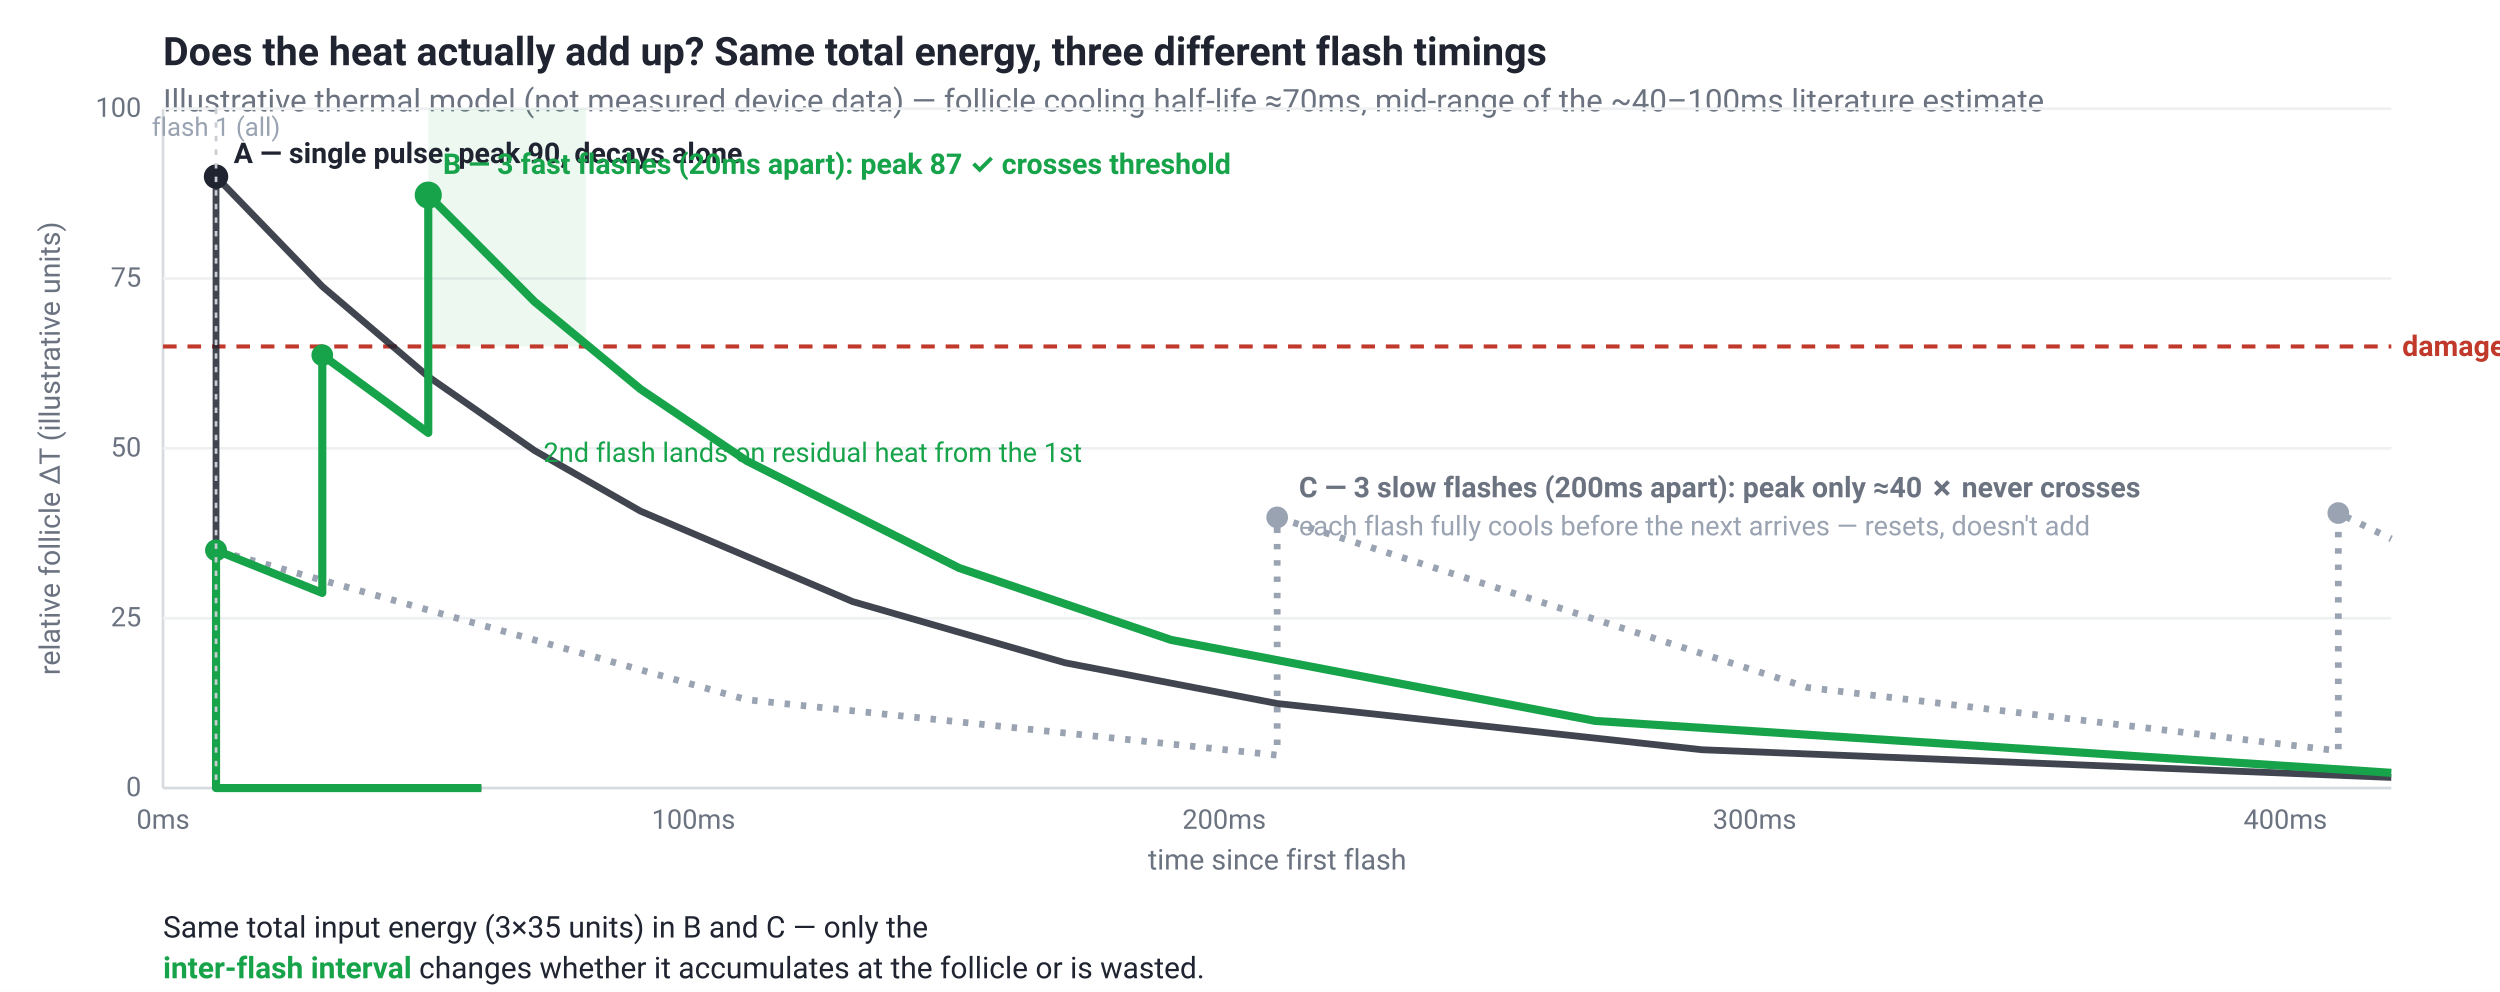
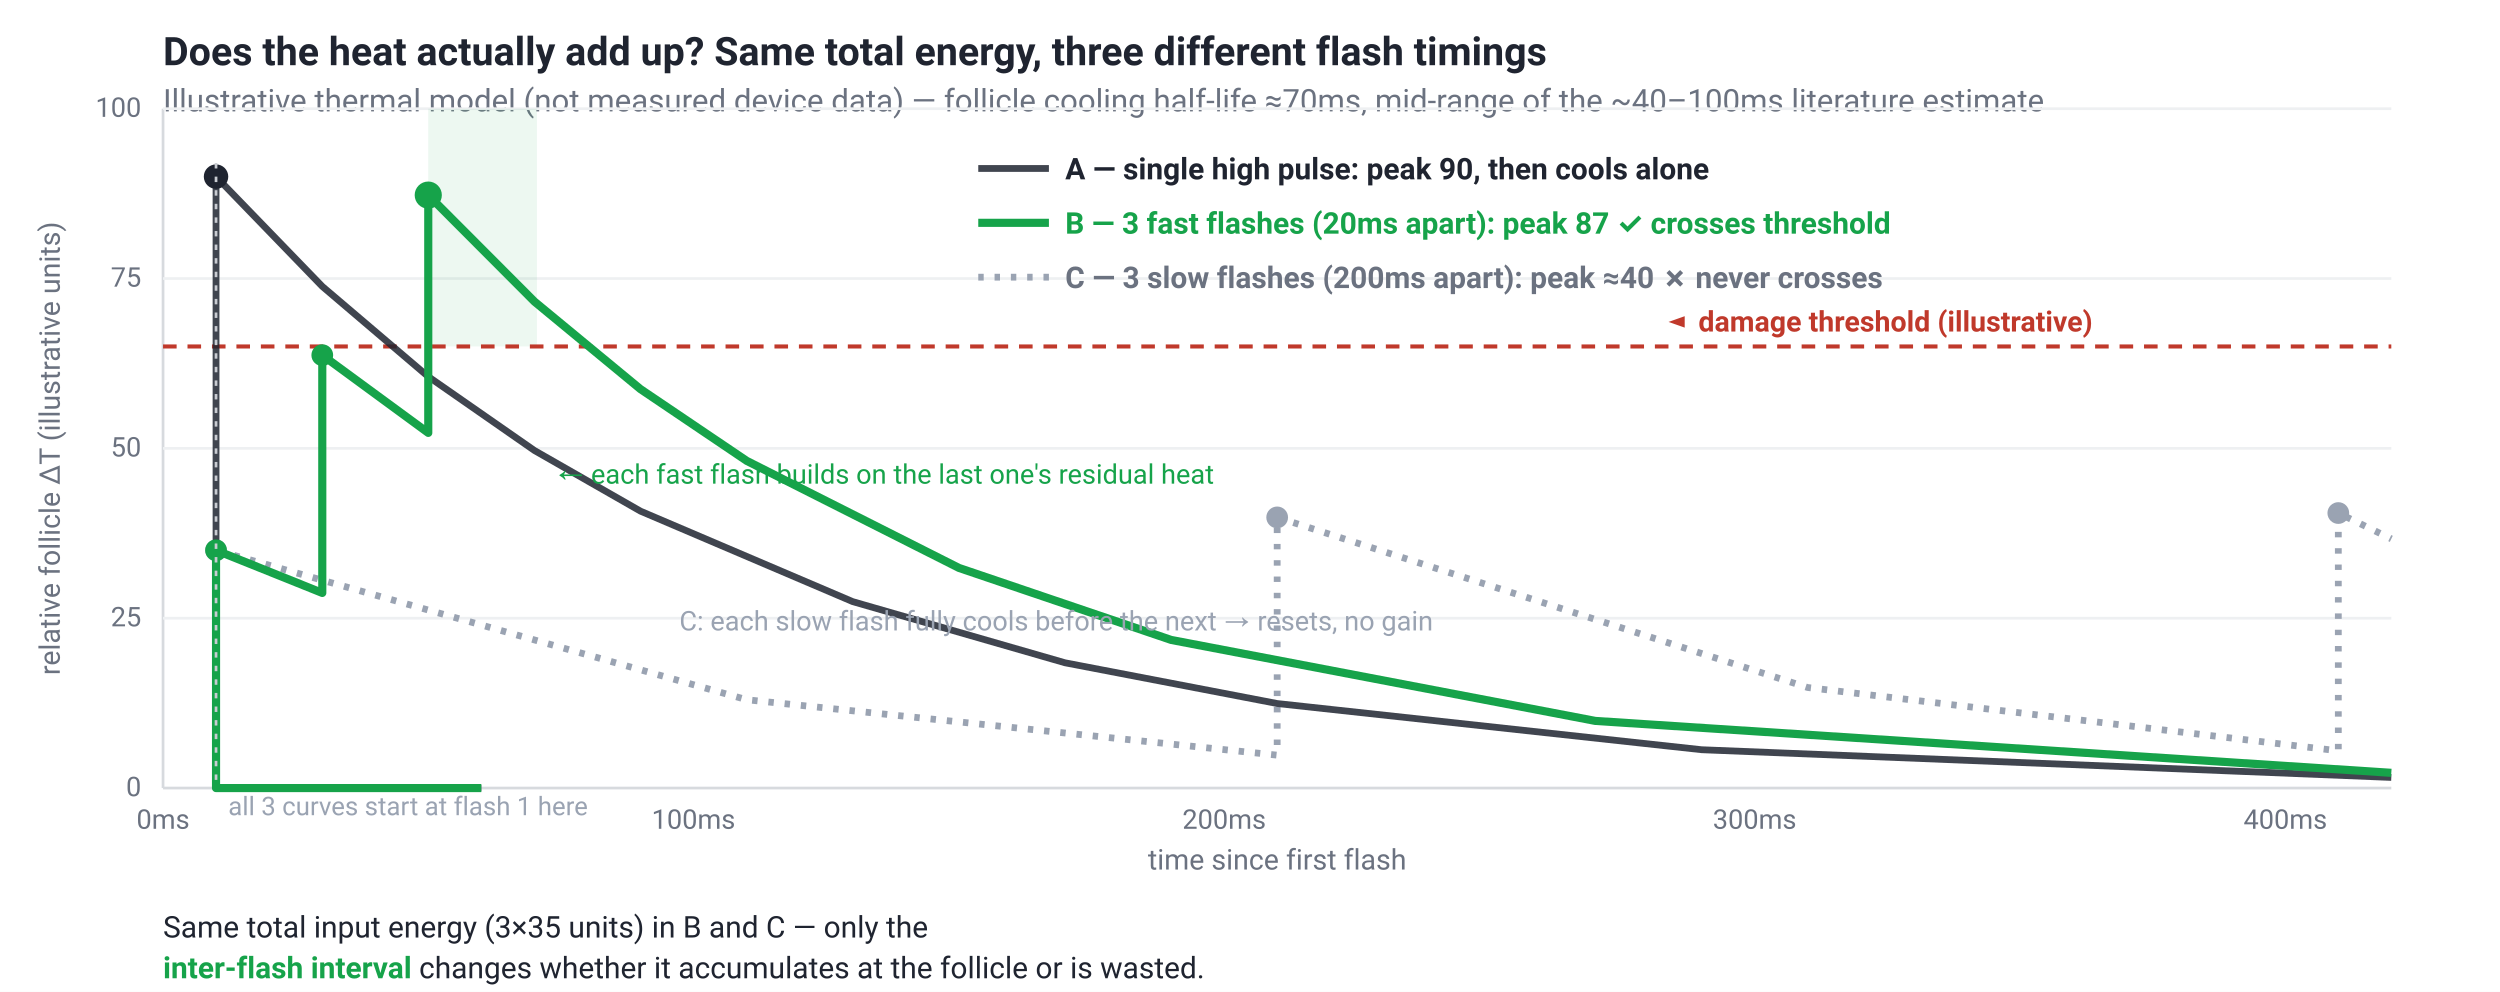
<svg xmlns="http://www.w3.org/2000/svg" viewBox="0 0 920 365" role="img" aria-label="Follicle temperature over time: single pulse vs fast-stacked pulses vs slow-spaced pulses">
  <style>text{font-family:-apple-system,BlinkMacSystemFont,'Segoe UI',Roboto,Helvetica,Arial,sans-serif}</style>
  <rect x="0" y="0" width="920" height="365" fill="#ffffff" />
  <text x="60" y="24" font-size="14.5" font-weight="700" fill="#1f2430">Does the heat actually add up? Same total energy, three different flash timings</text>
  <text x="60" y="41" font-size="11.5" fill="#6b7280">Illustrative thermal model (not measured device data) — follicle cooling half-life ≈70ms, mid-range of the ~40–100ms literature estimate</text>
  <line x1="60" y1="40" x2="60" y2="290" stroke="#d7dade" />
  <g font-size="10" fill="#6b7280" text-anchor="end">
    <line x1="60" y1="290" x2="880" y2="290" stroke="#d7dade" />
    <text x="52" y="293">0</text>
    <line x1="60" y1="227.5" x2="880" y2="227.5" stroke="#eef0f2" />
    <text x="52" y="230.5">25</text>
    <line x1="60" y1="165" x2="880" y2="165" stroke="#eef0f2" />
    <text x="52" y="168">50</text>
    <line x1="60" y1="102.5" x2="880" y2="102.5" stroke="#eef0f2" />
    <text x="52" y="105.5">75</text>
    <line x1="60" y1="40" x2="880" y2="40" stroke="#eef0f2" />
    <text x="52" y="43">100</text>
  </g>
  <text x="22" y="165" font-size="10.5" fill="#6b7280" text-anchor="middle" transform="rotate(-90 22 165)">relative follicle ΔT (illustrative units)</text>
  <g font-size="10" fill="#6b7280" text-anchor="middle">
    <text x="60" y="305">0ms</text>
    <text x="255.2" y="305">100ms</text>
    <text x="450.5" y="305">200ms</text>
    <text x="645.7" y="305">300ms</text>
    <text x="841.0" y="305">400ms</text>
  </g>
  <text x="470" y="320" font-size="10.5" fill="#6b7280" text-anchor="middle">time since first flash</text>
-   <rect x="157.6" y="40" width="58" height="87.5" fill="#16a34a" opacity="0.08" />
+   <rect x="157.6" y="40" width="40" height="87.5" fill="#16a34a" opacity="0.08" />
  <line x1="60" y1="127.5" x2="880" y2="127.5" stroke="#c0392b" stroke-width="1.5" stroke-dasharray="5 4" />
-   <text x="884" y="131" font-size="10.5" fill="#c0392b" font-weight="700">damage threshold (illustrative)</text>
+   <text x="612" y="122" font-size="10.5" fill="#c0392b" font-weight="700">◄ damage threshold (illustrative)</text>
  <path d="M 177.1,290.0 L 79.5,290.0 L 79.5,202.5 L 274.8,257.5 L 470.0,277.9 L 470.0,190.4 L 665.2,253.0 L 860.5,276.3 L 860.5,188.8 L 880.0,198.3" fill="none" stroke="#9aa3b2" stroke-width="2.5" stroke-dasharray="2 4" stroke-linejoin="round" />
  <circle cx="79.5" cy="202.5" r="4" fill="#9aa3b2" />
  <circle cx="470.0" cy="190.4" r="4" fill="#9aa3b2" />
  <circle cx="860.5" cy="188.8" r="4" fill="#9aa3b2" />
  <path d="M 177.1,290.0 L 79.5,290.0 L 79.5,65.0 L 118.6,105.4 L 157.6,138.6 L 196.7,165.8 L 235.7,188.1 L 313.8,221.4 L 391.9,243.9 L 470.0,258.9 L 626.2,275.9 L 880.0,286.1" fill="none" stroke="#1f2430" stroke-width="2.5" stroke-linejoin="round" opacity="0.85" />
  <circle cx="79.5" cy="65.0" r="4.5" fill="#1f2430" />
  <path d="M 177.1,290.0 L 79.5,290.0 L 79.5,202.5 L 118.6,218.2 L 118.6,130.7 L 157.6,159.3 L 157.6,71.8 L 196.7,111.0 L 235.7,143.2 L 274.8,169.6 L 352.9,209.0 L 431.0,235.5 L 587.1,265.3 L 880.0,284.4" fill="none" stroke="#16a34a" stroke-width="3" stroke-linejoin="round" />
  <circle cx="79.5" cy="202.5" r="4" fill="#16a34a" />
  <circle cx="118.6" cy="130.7" r="4" fill="#16a34a" />
  <circle cx="157.6" cy="71.8" r="5" fill="#16a34a" />
-   <line x1="79.5" y1="40" x2="79.5" y2="290" stroke="#c9ccd2" stroke-width="1" stroke-dasharray="2 3" />
-   <text x="79.5" y="50" font-size="9.5" fill="#9aa3b2" text-anchor="middle">flash 1 (all)</text>
-   <text x="86" y="60" font-size="10.5" font-weight="700" fill="#1f2430">A — single pulse: peak 90, decays alone</text>
-   <text x="163" y="64" font-size="10.5" font-weight="700" fill="#16a34a">B — 3 fast flashes (20ms apart): peak 87 ✓ crosses threshold</text>
-   <text x="200" y="170" font-size="10" fill="#16a34a">2nd flash lands on residual heat from the 1st</text>
-   <text x="478" y="183" font-size="10.5" font-weight="700" fill="#6b7280">C — 3 slow flashes (200ms apart): peak only ≈40 ✗ never crosses</text>
-   <text x="478" y="197" font-size="10" fill="#9aa3b2">each flash fully cools before the next arrives — resets, doesn't add</text>
+   <line x1="79.5" y1="60" x2="79.5" y2="290" stroke="#c9ccd2" stroke-width="1" stroke-dasharray="2 3" />
+   <text x="84" y="300" font-size="9.5" fill="#9aa3b2">all 3 curves start at flash 1 here</text>
+   <g font-size="11" font-weight="700">
+     <line x1="360" y1="62" x2="386" y2="62" stroke="#1f2430" stroke-width="2.5" opacity="0.85" />
+     <text x="392" y="66" fill="#1f2430">A — single high pulse: peak 90, then cools alone</text>
+     <line x1="360" y1="82" x2="386" y2="82" stroke="#16a34a" stroke-width="3" />
+     <text x="392" y="86" fill="#16a34a">B — 3 fast flashes (20ms apart): peak 87 ✓ crosses threshold</text>
+     <line x1="360" y1="102" x2="386" y2="102" stroke="#9aa3b2" stroke-width="2.5" stroke-dasharray="2 4" />
+     <text x="392" y="106" fill="#6b7280">C — 3 slow flashes (200ms apart): peak ≈40 ✗ never crosses</text>
+   </g>
+   <text x="205" y="178" font-size="10" fill="#16a34a">← each fast flash builds on the last one's residual heat</text>
+   <text x="250" y="232" font-size="10" fill="#9aa3b2">C: each slow flash fully cools before the next → resets, no gain</text>
  <text x="60" y="345" font-size="11" fill="#1f2430">Same total input energy (3×35 units) in B and C — only the </text>
  <text x="60" y="360" font-size="11" fill="#1f2430">
    <tspan font-weight="700" fill="#16a34a">inter-flash interval</tspan> changes whether it accumulates at the follicle or is wasted.</text>
</svg>
